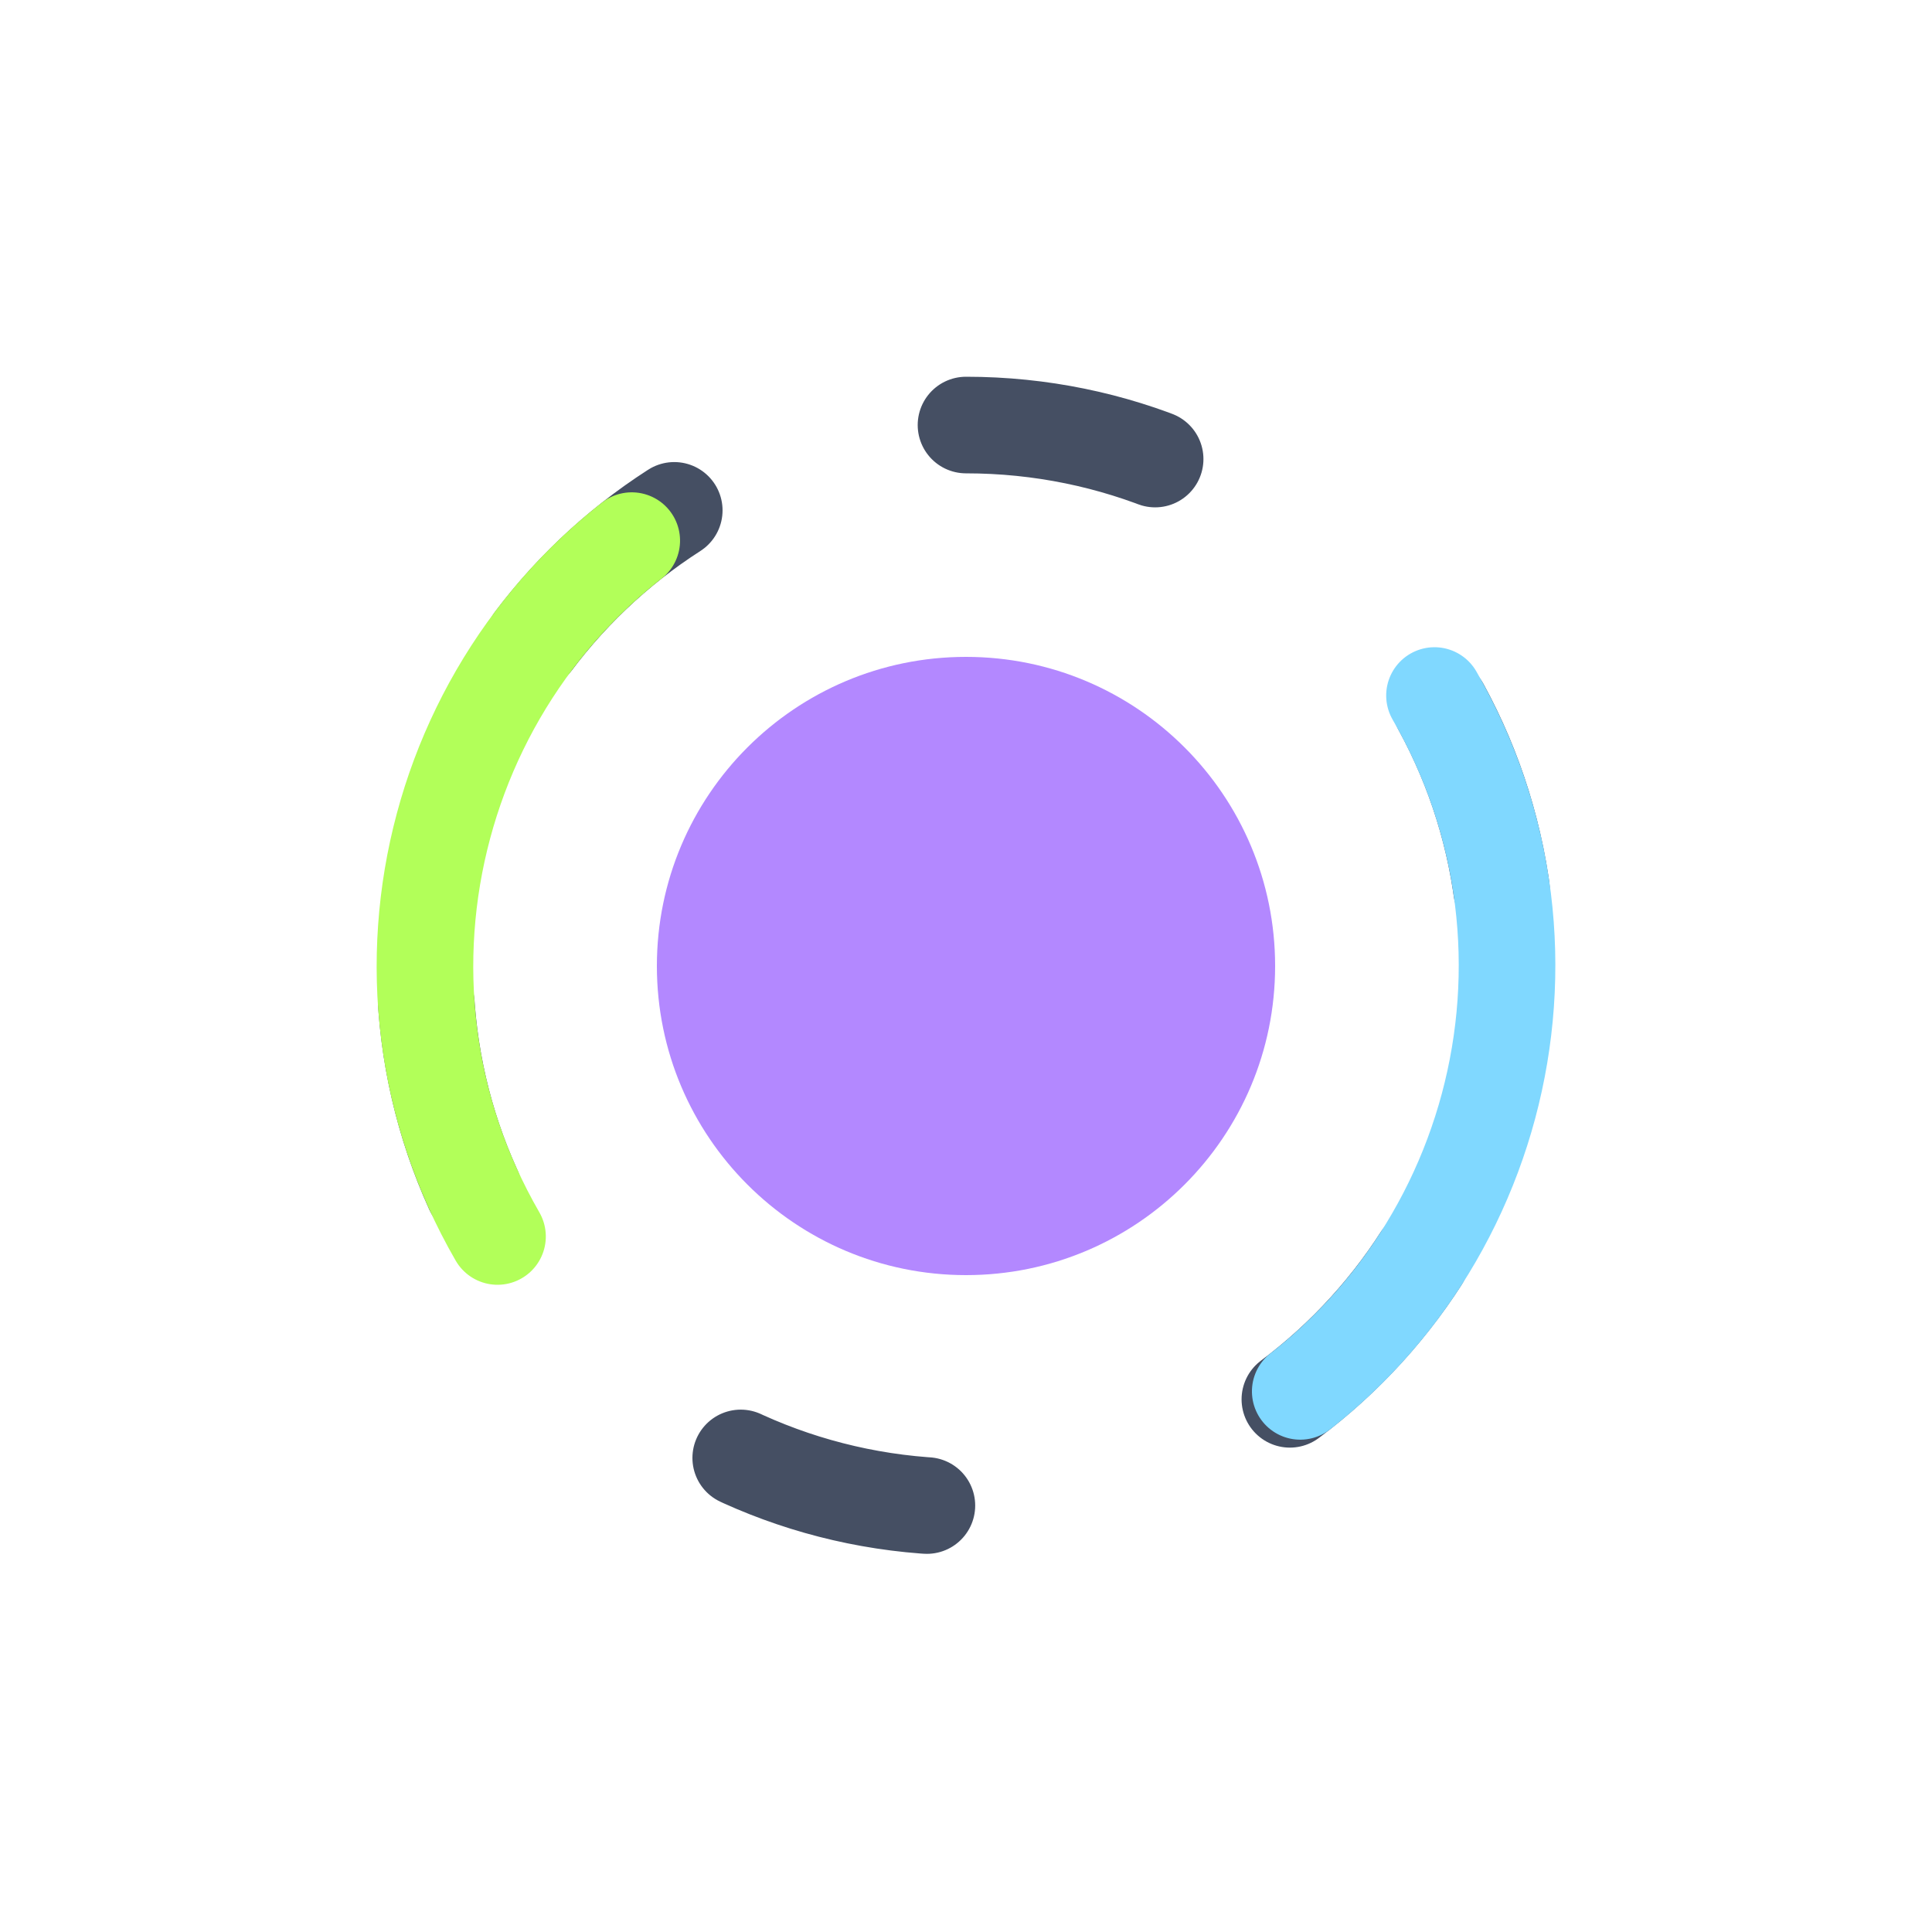
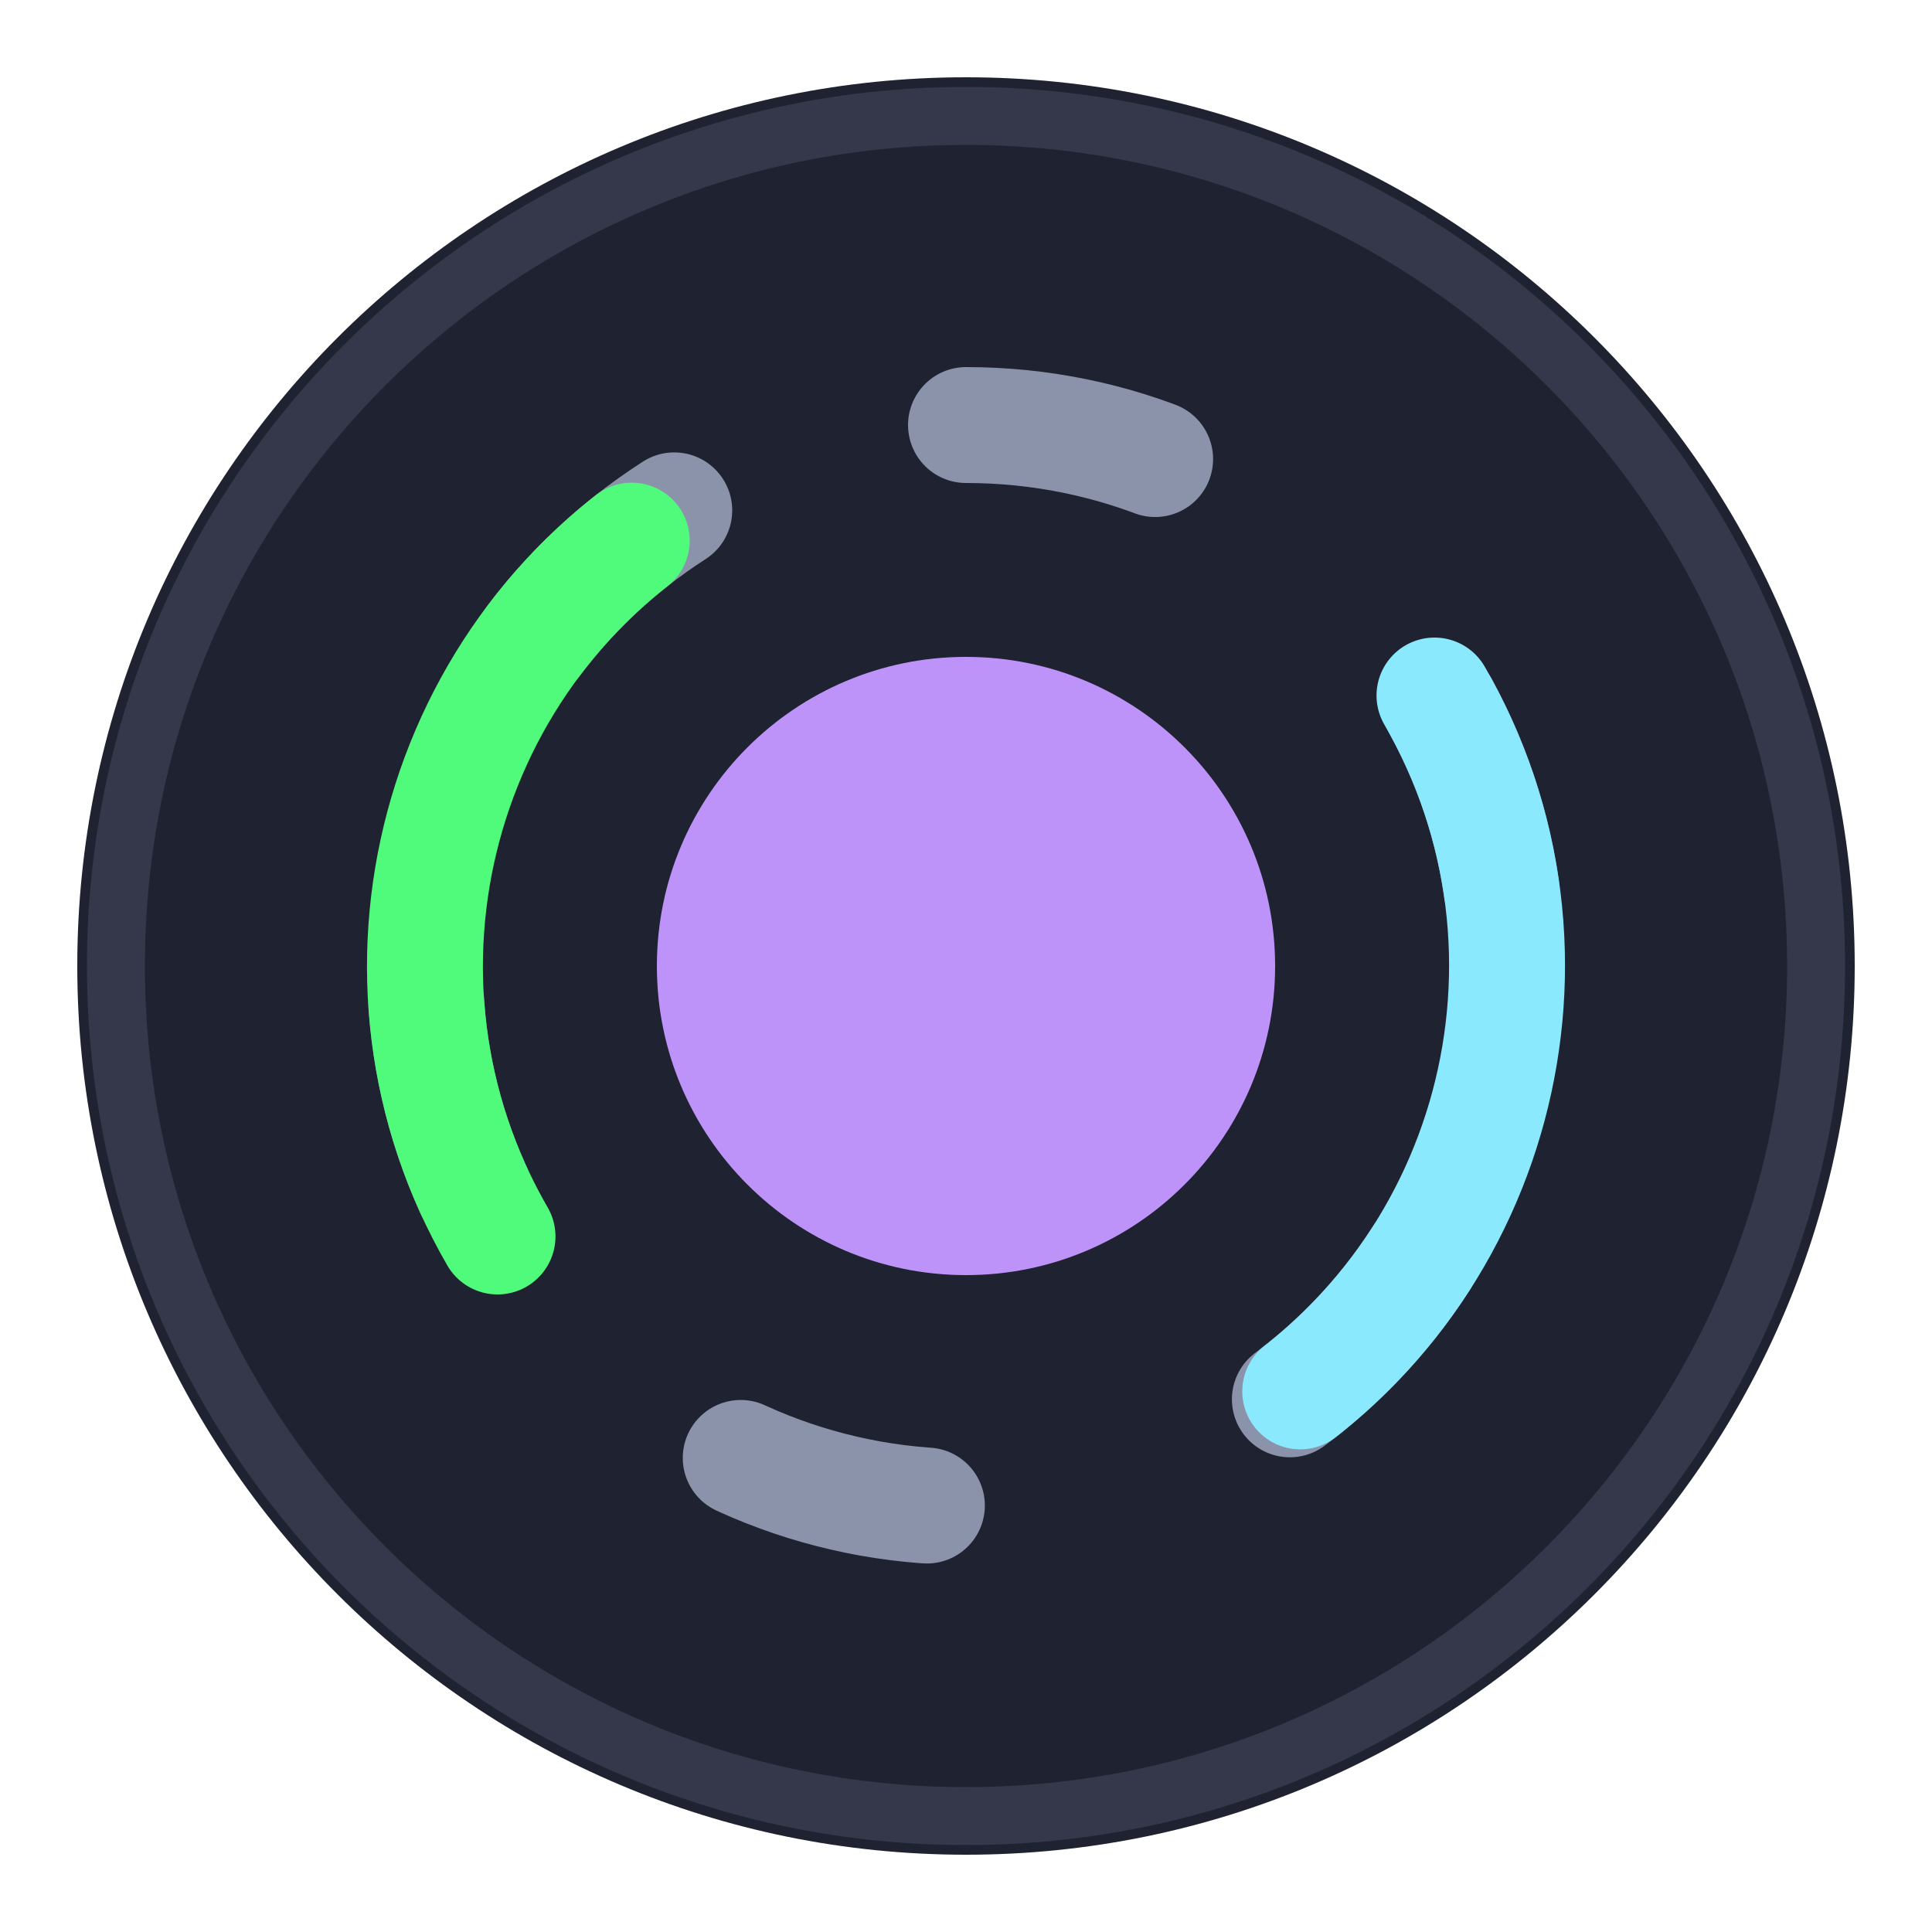
<svg xmlns="http://www.w3.org/2000/svg" viewBox="0 0 100 100" width="200" height="200">
-   <circle cx="50" cy="50" r="16" fill="#b388ff" />
+   <circle cx="50" cy="50" r="46" fill="#1f2230" />
+   <circle cx="50" cy="50" r="44" fill="none" stroke="#34384a" stroke-width="3" />
+   <circle cx="50" cy="50" r="16" fill="#bd93f9" />
  <g transform="rotate(-90 50 50)">
-     <circle cx="50" cy="50" r="28" pathLength="360" stroke="#454f63" stroke-width="5" stroke-linecap="round" stroke-dasharray="10 20" fill="none" />
-     <circle cx="50" cy="50" r="28" pathLength="360" stroke="#b2ff59" stroke-width="5" stroke-linecap="round" stroke-dasharray="40 320" fill="none" transform="rotate(240 50 50)" />
-     <circle cx="50" cy="50" r="28" pathLength="360" stroke="#80d8ff" stroke-width="5" stroke-linecap="round" stroke-dasharray="40 320" fill="none" transform="rotate(60 50 50)" />
+     <circle cx="50" cy="50" r="28" pathLength="360" stroke="#8a93aa" stroke-width="6" stroke-linecap="round" stroke-dasharray="10 20" fill="none" />
+     <circle cx="50" cy="50" r="28" pathLength="360" stroke="#50fa7b" stroke-width="6" stroke-linecap="round" stroke-dasharray="40 320" fill="none" transform="rotate(240 50 50)" />
+     <circle cx="50" cy="50" r="28" pathLength="360" stroke="#8be9fd" stroke-width="6" stroke-linecap="round" stroke-dasharray="40 320" fill="none" transform="rotate(60 50 50)" />
  </g>
</svg>
